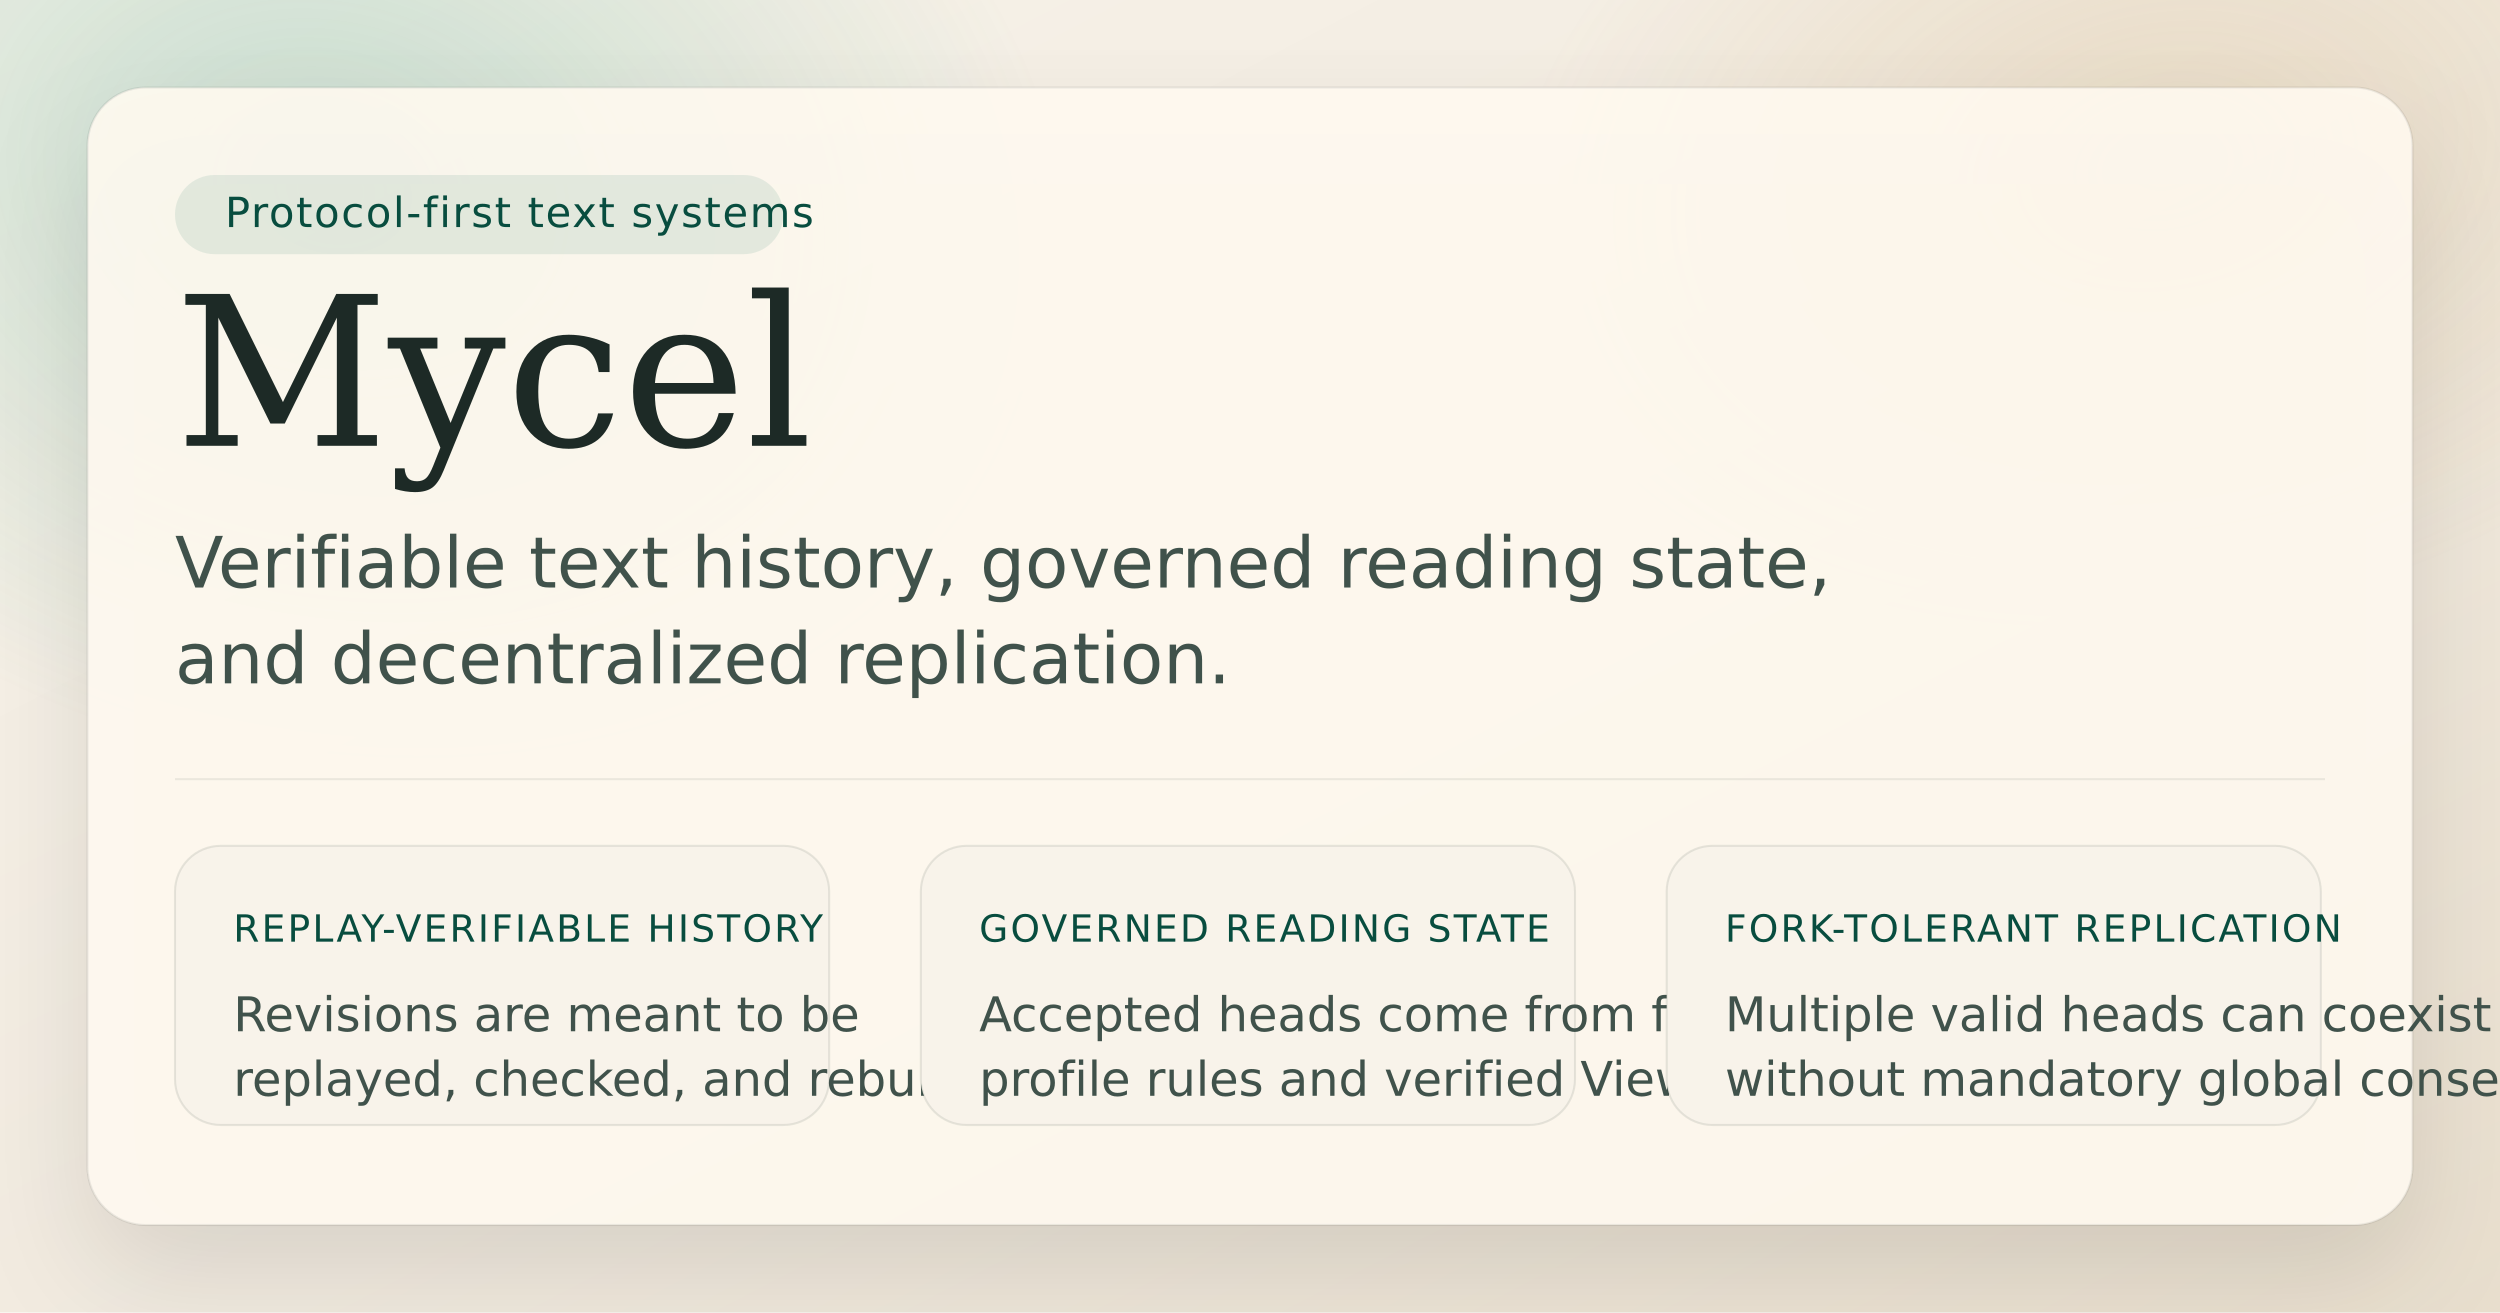
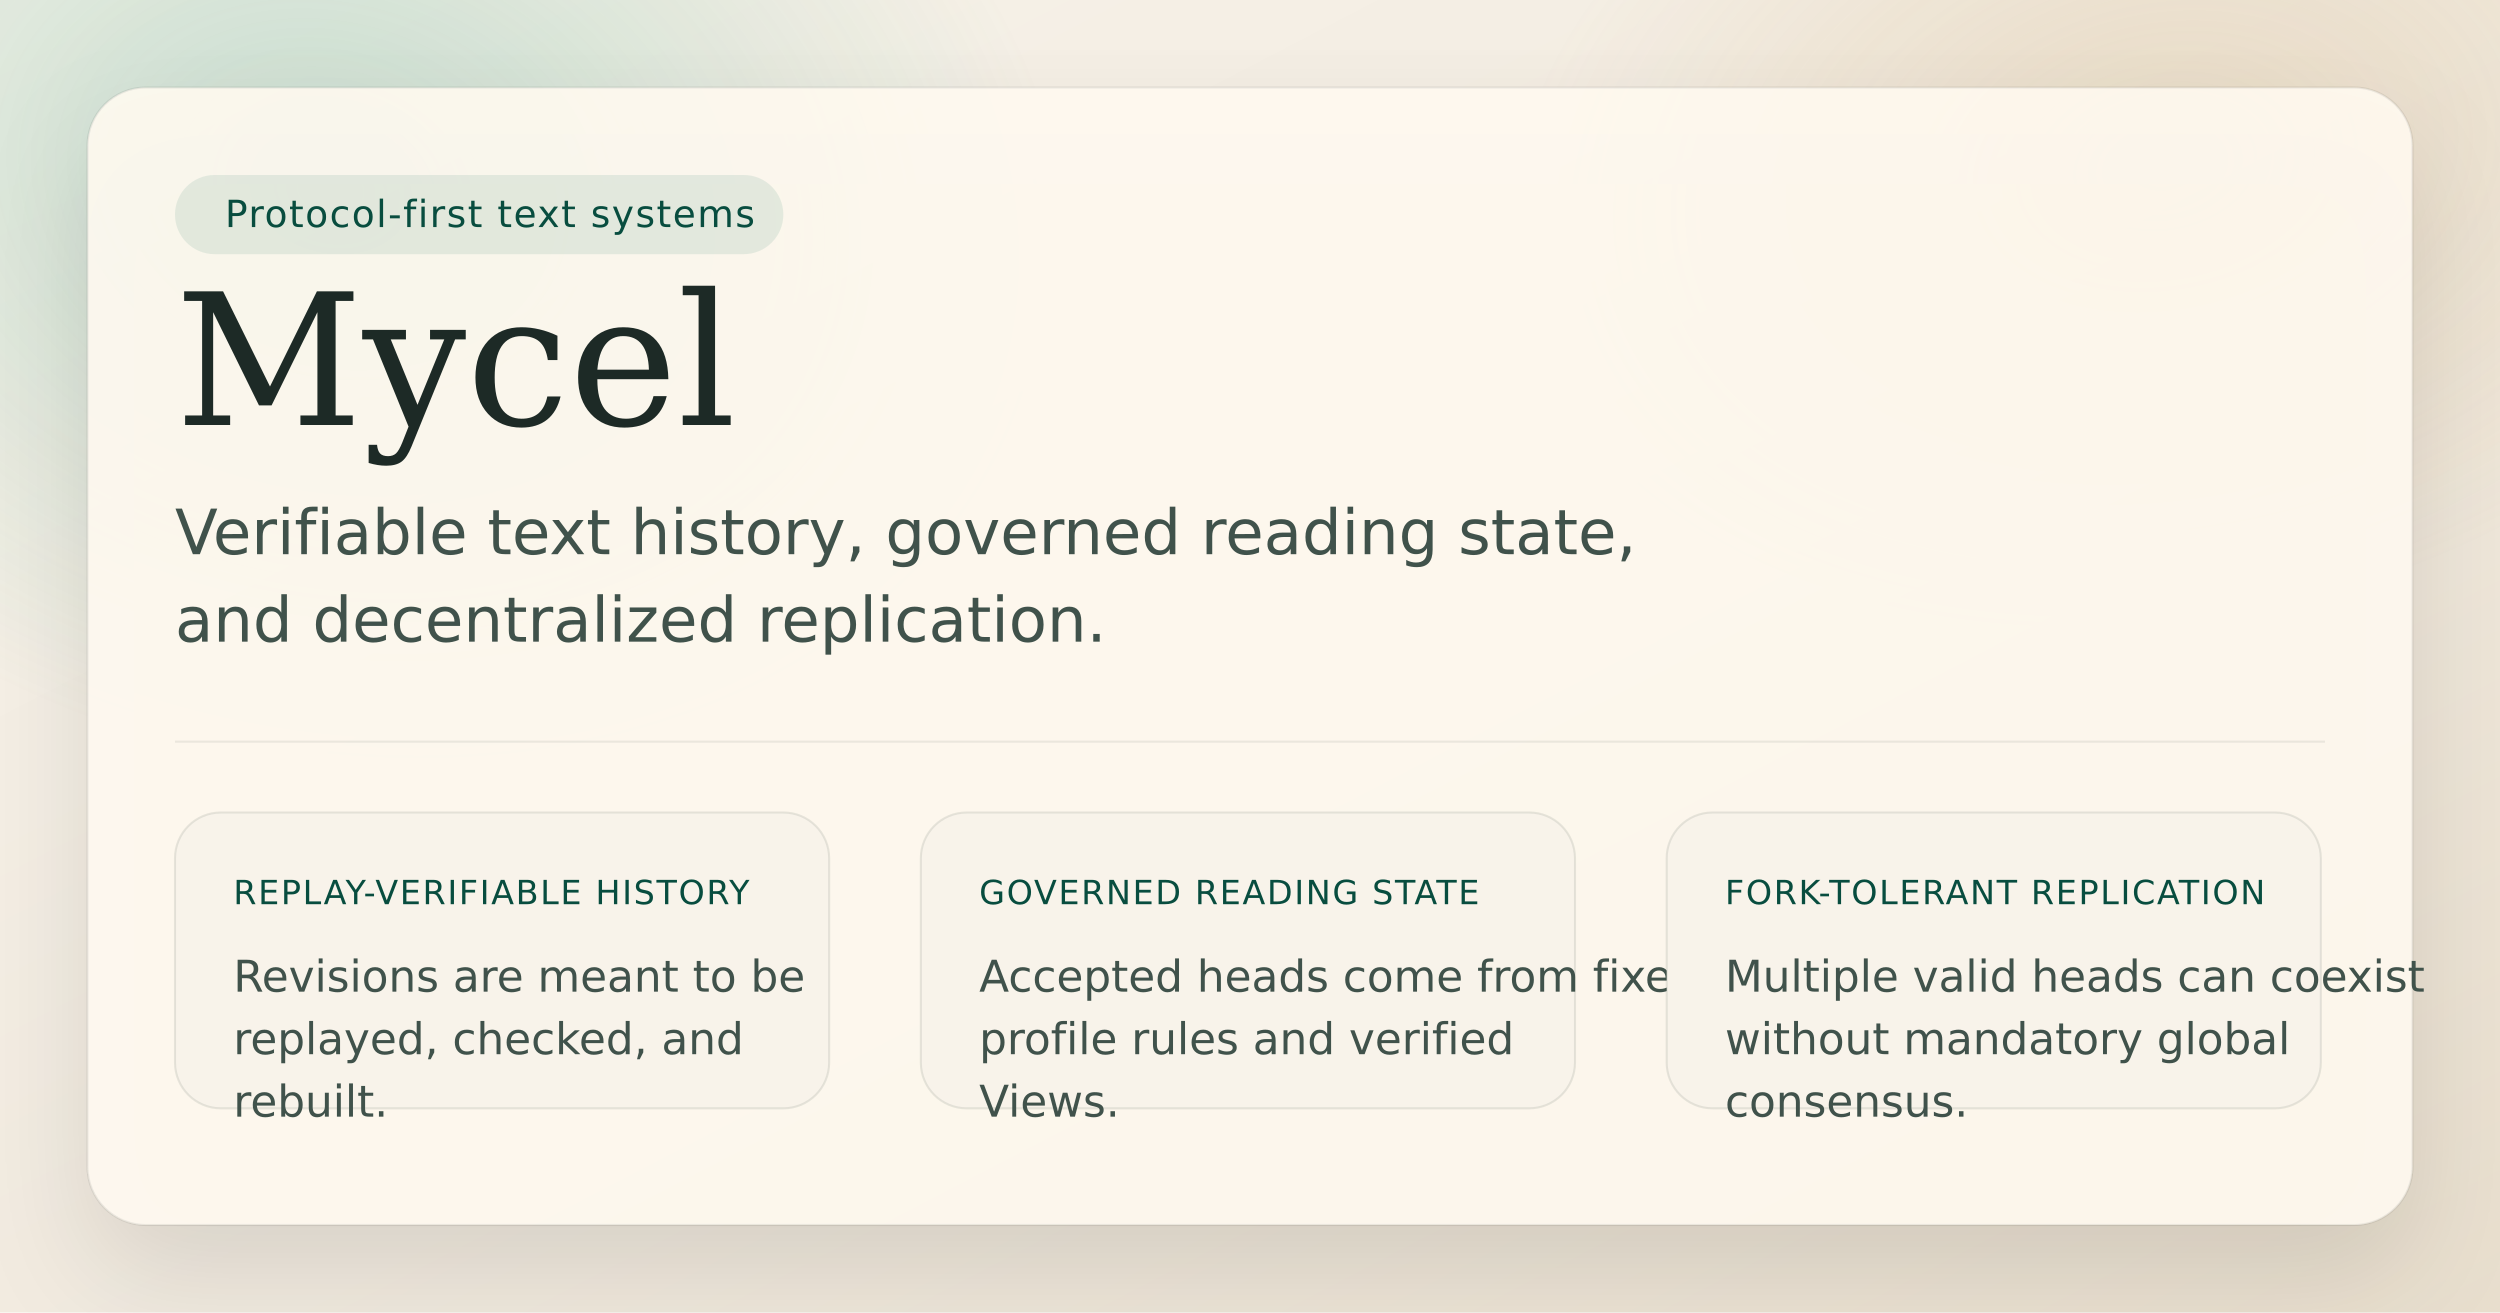
<svg xmlns="http://www.w3.org/2000/svg" width="1200" height="630" viewBox="0 0 1200 630" role="img" aria-labelledby="title desc">
  <defs>
    <linearGradient id="bg" x1="0" y1="0" x2="1" y2="1">
      <stop offset="0%" stop-color="#f8f3ea" />
      <stop offset="55%" stop-color="#f1eadf" />
      <stop offset="100%" stop-color="#e8decd" />
    </linearGradient>
    <radialGradient id="glowLeft" cx="0" cy="0" r="1" gradientUnits="userSpaceOnUse" gradientTransform="translate(160 90) rotate(15) scale(360 280)">
      <stop offset="0%" stop-color="#2e9b7d" stop-opacity="0.24" />
      <stop offset="100%" stop-color="#2e9b7d" stop-opacity="0" />
    </radialGradient>
    <radialGradient id="glowRight" cx="0" cy="0" r="1" gradientUnits="userSpaceOnUse" gradientTransform="translate(1040 80) rotate(-10) scale(320 220)">
      <stop offset="0%" stop-color="#b78b42" stop-opacity="0.18" />
      <stop offset="100%" stop-color="#b78b42" stop-opacity="0" />
    </radialGradient>
    <filter id="shadow" x="-20%" y="-20%" width="140%" height="140%">
      <feDropShadow dx="0" dy="24" stdDeviation="26" flood-color="#192923" flood-opacity="0.12" />
    </filter>
  </defs>
  <rect width="1200" height="630" fill="url(#bg)" />
  <rect width="1200" height="630" fill="url(#glowLeft)" />
  <rect width="1200" height="630" fill="url(#glowRight)" />
  <g filter="url(#shadow)">
    <rect x="42" y="42" width="1116" height="546" rx="28" fill="#fffaf1" fill-opacity="0.88" stroke="#1d2a26" stroke-opacity="0.08" />
  </g>
  <g>
    <rect x="84" y="84" width="292" height="38" rx="19" fill="#0d6b57" fill-opacity="0.1" />
-     <text x="108" y="109" font-family="'DejaVu Sans', sans-serif" font-size="20" fill="#084d3f" letter-spacing="0.04em">Protocol-first text systems</text>
+     <text x="108" y="109" font-family="'DejaVu Sans', sans-serif" font-size="18" fill="#084d3f" letter-spacing="0.04em">Protocol-first text systems</text>
  </g>
  <g>
-     <text x="84" y="214" font-family="'DejaVu Serif', Georgia, serif" font-size="100" fill="#1d2a26">Mycel</text>
-     <text x="84" y="282" font-family="'DejaVu Sans', sans-serif" font-size="34" fill="#40524b">Verifiable text history, governed reading state,</text>
-     <text x="84" y="328" font-family="'DejaVu Sans', sans-serif" font-size="34" fill="#40524b">and decentralized replication.</text>
+     <text x="84" y="204" font-family="'DejaVu Serif', Georgia, serif" font-size="88" fill="#1d2a26">Mycel</text>
+     <text x="84" y="266" font-family="'DejaVu Sans', sans-serif" font-size="30" fill="#40524b">Verifiable text history, governed reading state,</text>
+     <text x="84" y="308" font-family="'DejaVu Sans', sans-serif" font-size="30" fill="#40524b">and decentralized replication.</text>
  </g>
  <g>
-     <line x1="84" y1="374" x2="1116" y2="374" stroke="#1d2a26" stroke-opacity="0.08" />
+     <line x1="84" y1="356" x2="1116" y2="356" stroke="#1d2a26" stroke-opacity="0.08" />
  </g>
  <g>
-     <rect x="84" y="406" width="314" height="134" rx="22" fill="#f8f3ea" stroke="#1d2a26" stroke-opacity="0.1" />
-     <text x="112" y="452" font-family="'DejaVu Sans', sans-serif" font-size="18" fill="#084d3f" letter-spacing="0.06em">REPLAY-VERIFIABLE HISTORY</text>
-     <text x="112" y="495" font-family="'DejaVu Sans', sans-serif" font-size="23" fill="#40524b">Revisions are meant to be</text>
-     <text x="112" y="526" font-family="'DejaVu Sans', sans-serif" font-size="23" fill="#40524b">replayed, checked, and rebuilt.</text>
+     <rect x="84" y="390" width="314" height="142" rx="22" fill="#f8f3ea" stroke="#1d2a26" stroke-opacity="0.1" />
+     <text x="112" y="434" font-family="'DejaVu Sans', sans-serif" font-size="16" fill="#084d3f" letter-spacing="0.05em">REPLAY-VERIFIABLE HISTORY</text>
+     <text x="112" y="476" font-family="'DejaVu Sans', sans-serif" font-size="21" fill="#40524b">Revisions are meant to be</text>
+     <text x="112" y="506" font-family="'DejaVu Sans', sans-serif" font-size="21" fill="#40524b">replayed, checked, and</text>
+     <text x="112" y="536" font-family="'DejaVu Sans', sans-serif" font-size="21" fill="#40524b">rebuilt.</text>
  </g>
  <g>
-     <rect x="442" y="406" width="314" height="134" rx="22" fill="#f8f3ea" stroke="#1d2a26" stroke-opacity="0.1" />
-     <text x="470" y="452" font-family="'DejaVu Sans', sans-serif" font-size="18" fill="#084d3f" letter-spacing="0.06em">GOVERNED READING STATE</text>
-     <text x="470" y="495" font-family="'DejaVu Sans', sans-serif" font-size="23" fill="#40524b">Accepted heads come from fixed</text>
-     <text x="470" y="526" font-family="'DejaVu Sans', sans-serif" font-size="23" fill="#40524b">profile rules and verified Views.</text>
+     <rect x="442" y="390" width="314" height="142" rx="22" fill="#f8f3ea" stroke="#1d2a26" stroke-opacity="0.1" />
+     <text x="470" y="434" font-family="'DejaVu Sans', sans-serif" font-size="16" fill="#084d3f" letter-spacing="0.05em">GOVERNED READING STATE</text>
+     <text x="470" y="476" font-family="'DejaVu Sans', sans-serif" font-size="21" fill="#40524b">Accepted heads come from fixed</text>
+     <text x="470" y="506" font-family="'DejaVu Sans', sans-serif" font-size="21" fill="#40524b">profile rules and verified</text>
+     <text x="470" y="536" font-family="'DejaVu Sans', sans-serif" font-size="21" fill="#40524b">Views.</text>
  </g>
  <g>
-     <rect x="800" y="406" width="314" height="134" rx="22" fill="#f8f3ea" stroke="#1d2a26" stroke-opacity="0.1" />
-     <text x="828" y="452" font-family="'DejaVu Sans', sans-serif" font-size="18" fill="#084d3f" letter-spacing="0.06em">FORK-TOLERANT REPLICATION</text>
-     <text x="828" y="495" font-family="'DejaVu Sans', sans-serif" font-size="23" fill="#40524b">Multiple valid heads can coexist</text>
-     <text x="828" y="526" font-family="'DejaVu Sans', sans-serif" font-size="23" fill="#40524b">without mandatory global consensus.</text>
+     <rect x="800" y="390" width="314" height="142" rx="22" fill="#f8f3ea" stroke="#1d2a26" stroke-opacity="0.1" />
+     <text x="828" y="434" font-family="'DejaVu Sans', sans-serif" font-size="16" fill="#084d3f" letter-spacing="0.05em">FORK-TOLERANT REPLICATION</text>
+     <text x="828" y="476" font-family="'DejaVu Sans', sans-serif" font-size="21" fill="#40524b">Multiple valid heads can coexist</text>
+     <text x="828" y="506" font-family="'DejaVu Sans', sans-serif" font-size="21" fill="#40524b">without mandatory global</text>
+     <text x="828" y="536" font-family="'DejaVu Sans', sans-serif" font-size="21" fill="#40524b">consensus.</text>
  </g>
</svg>
